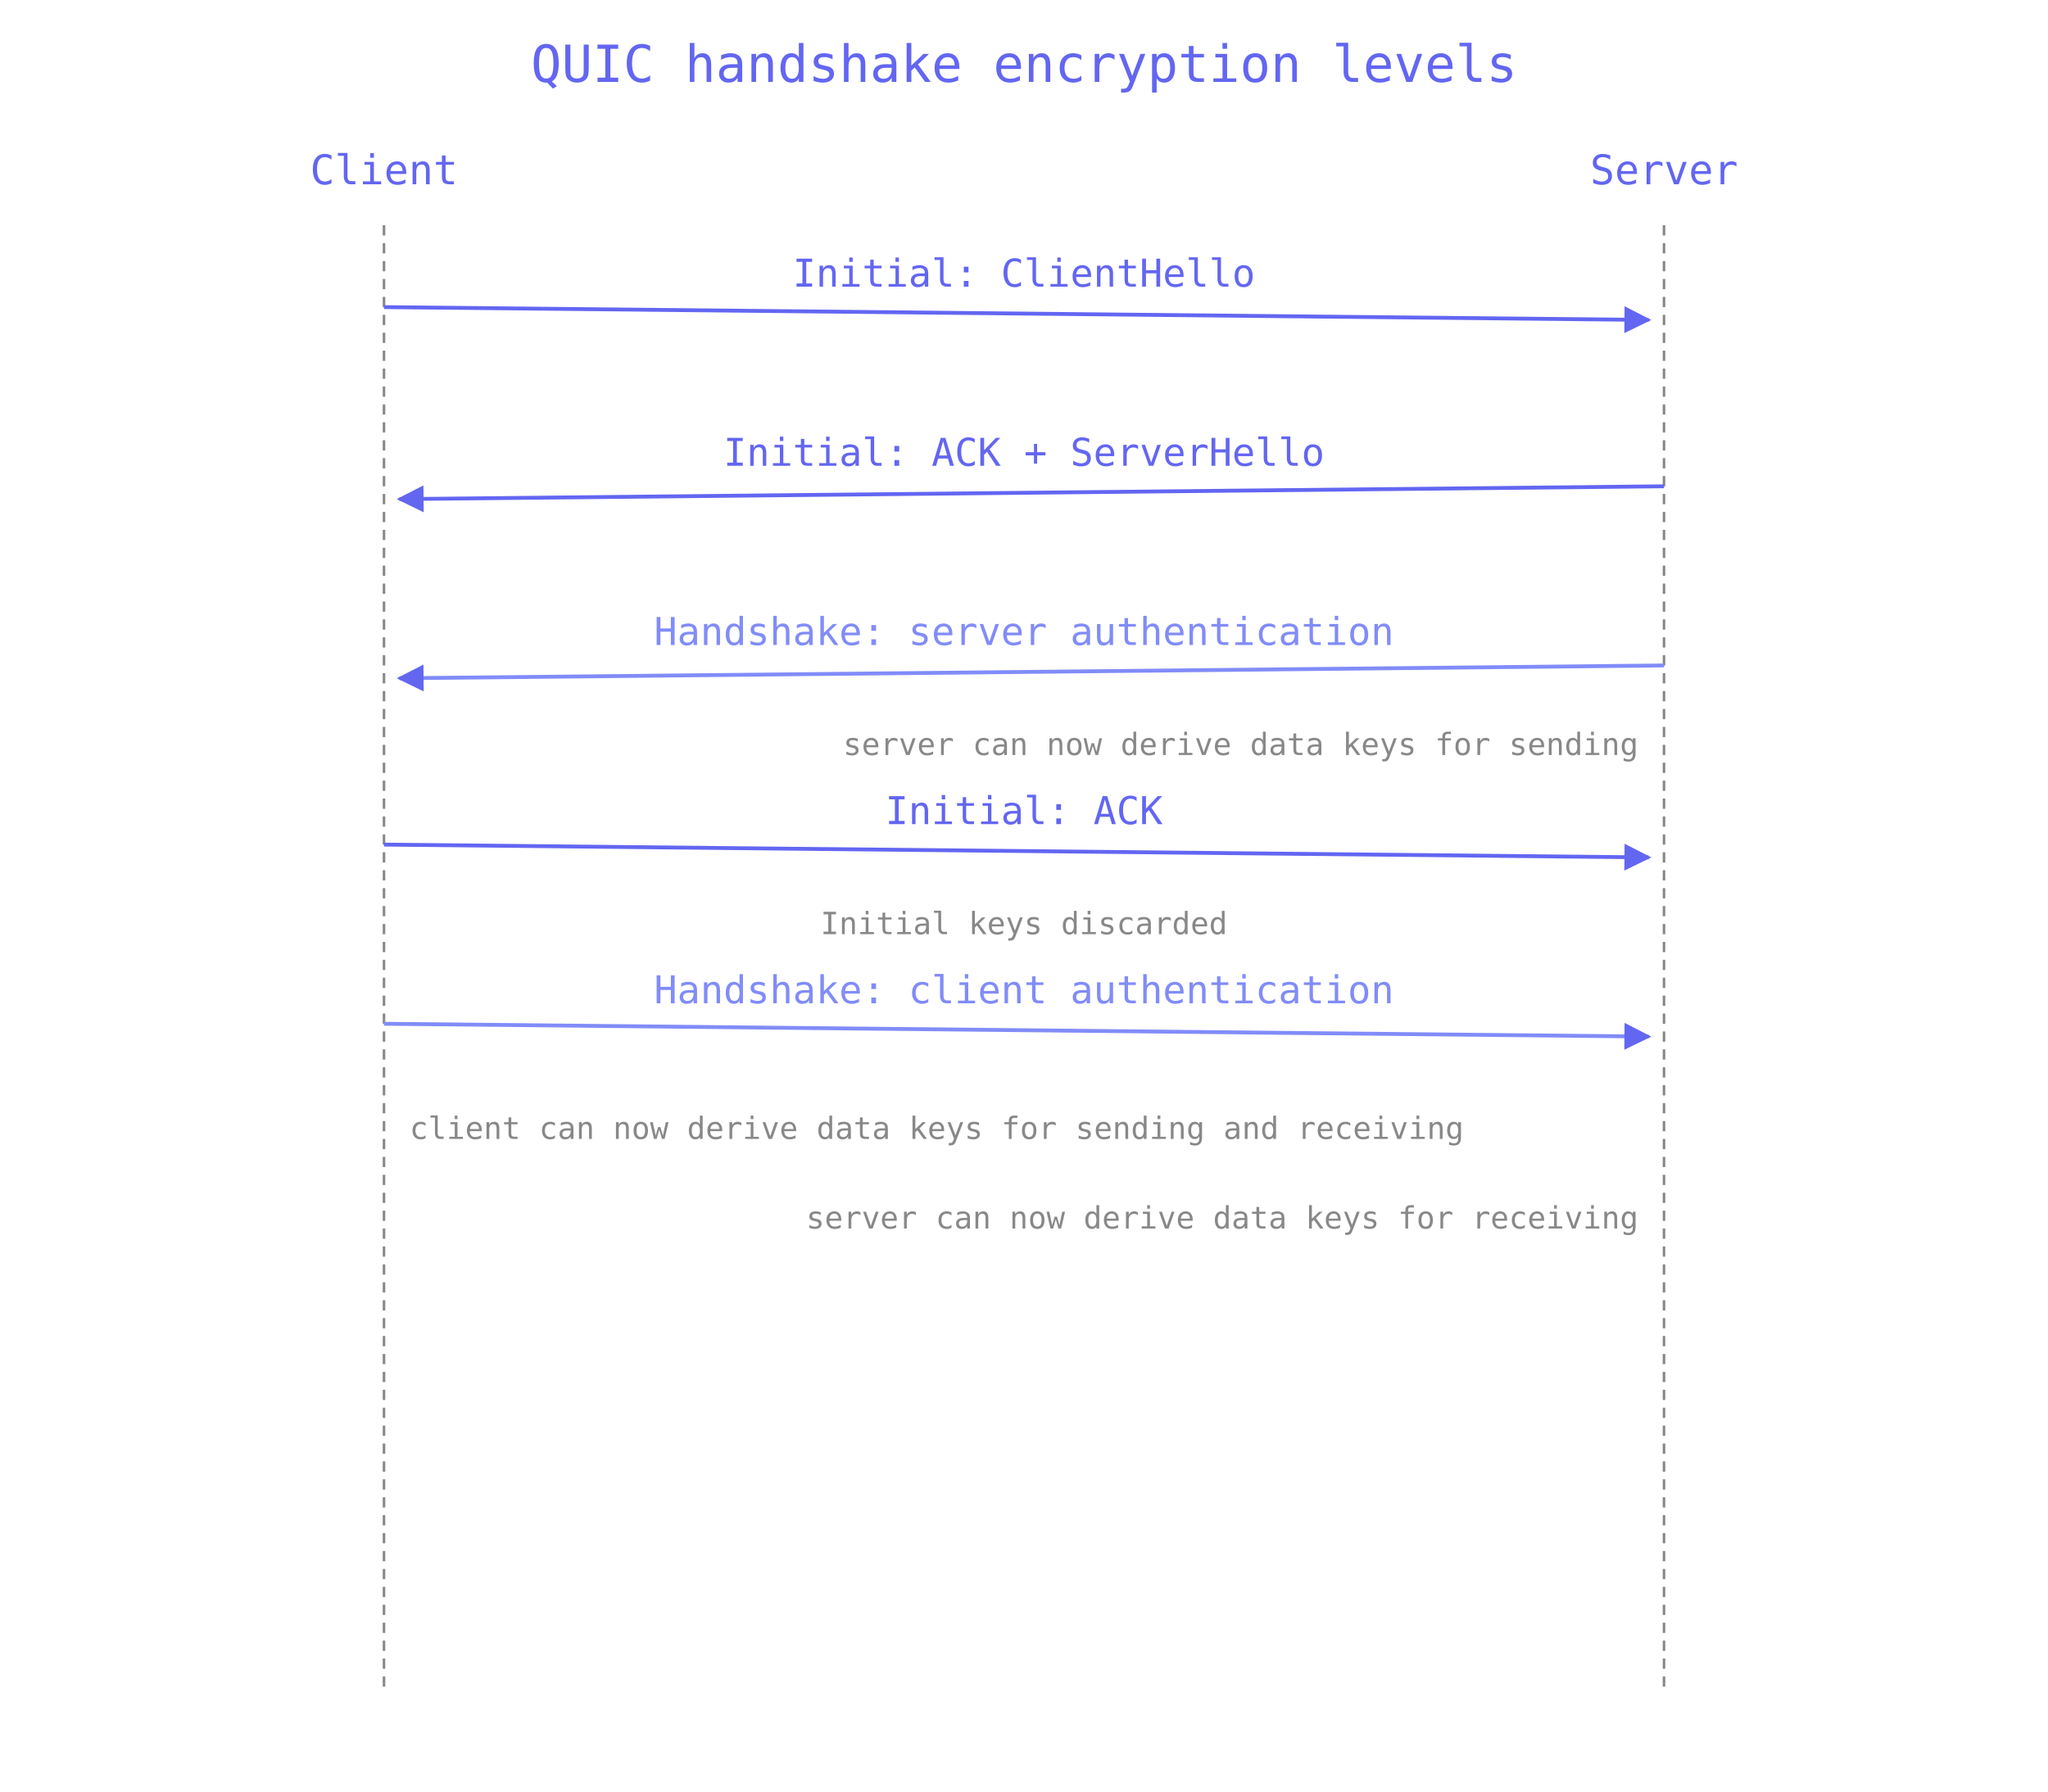
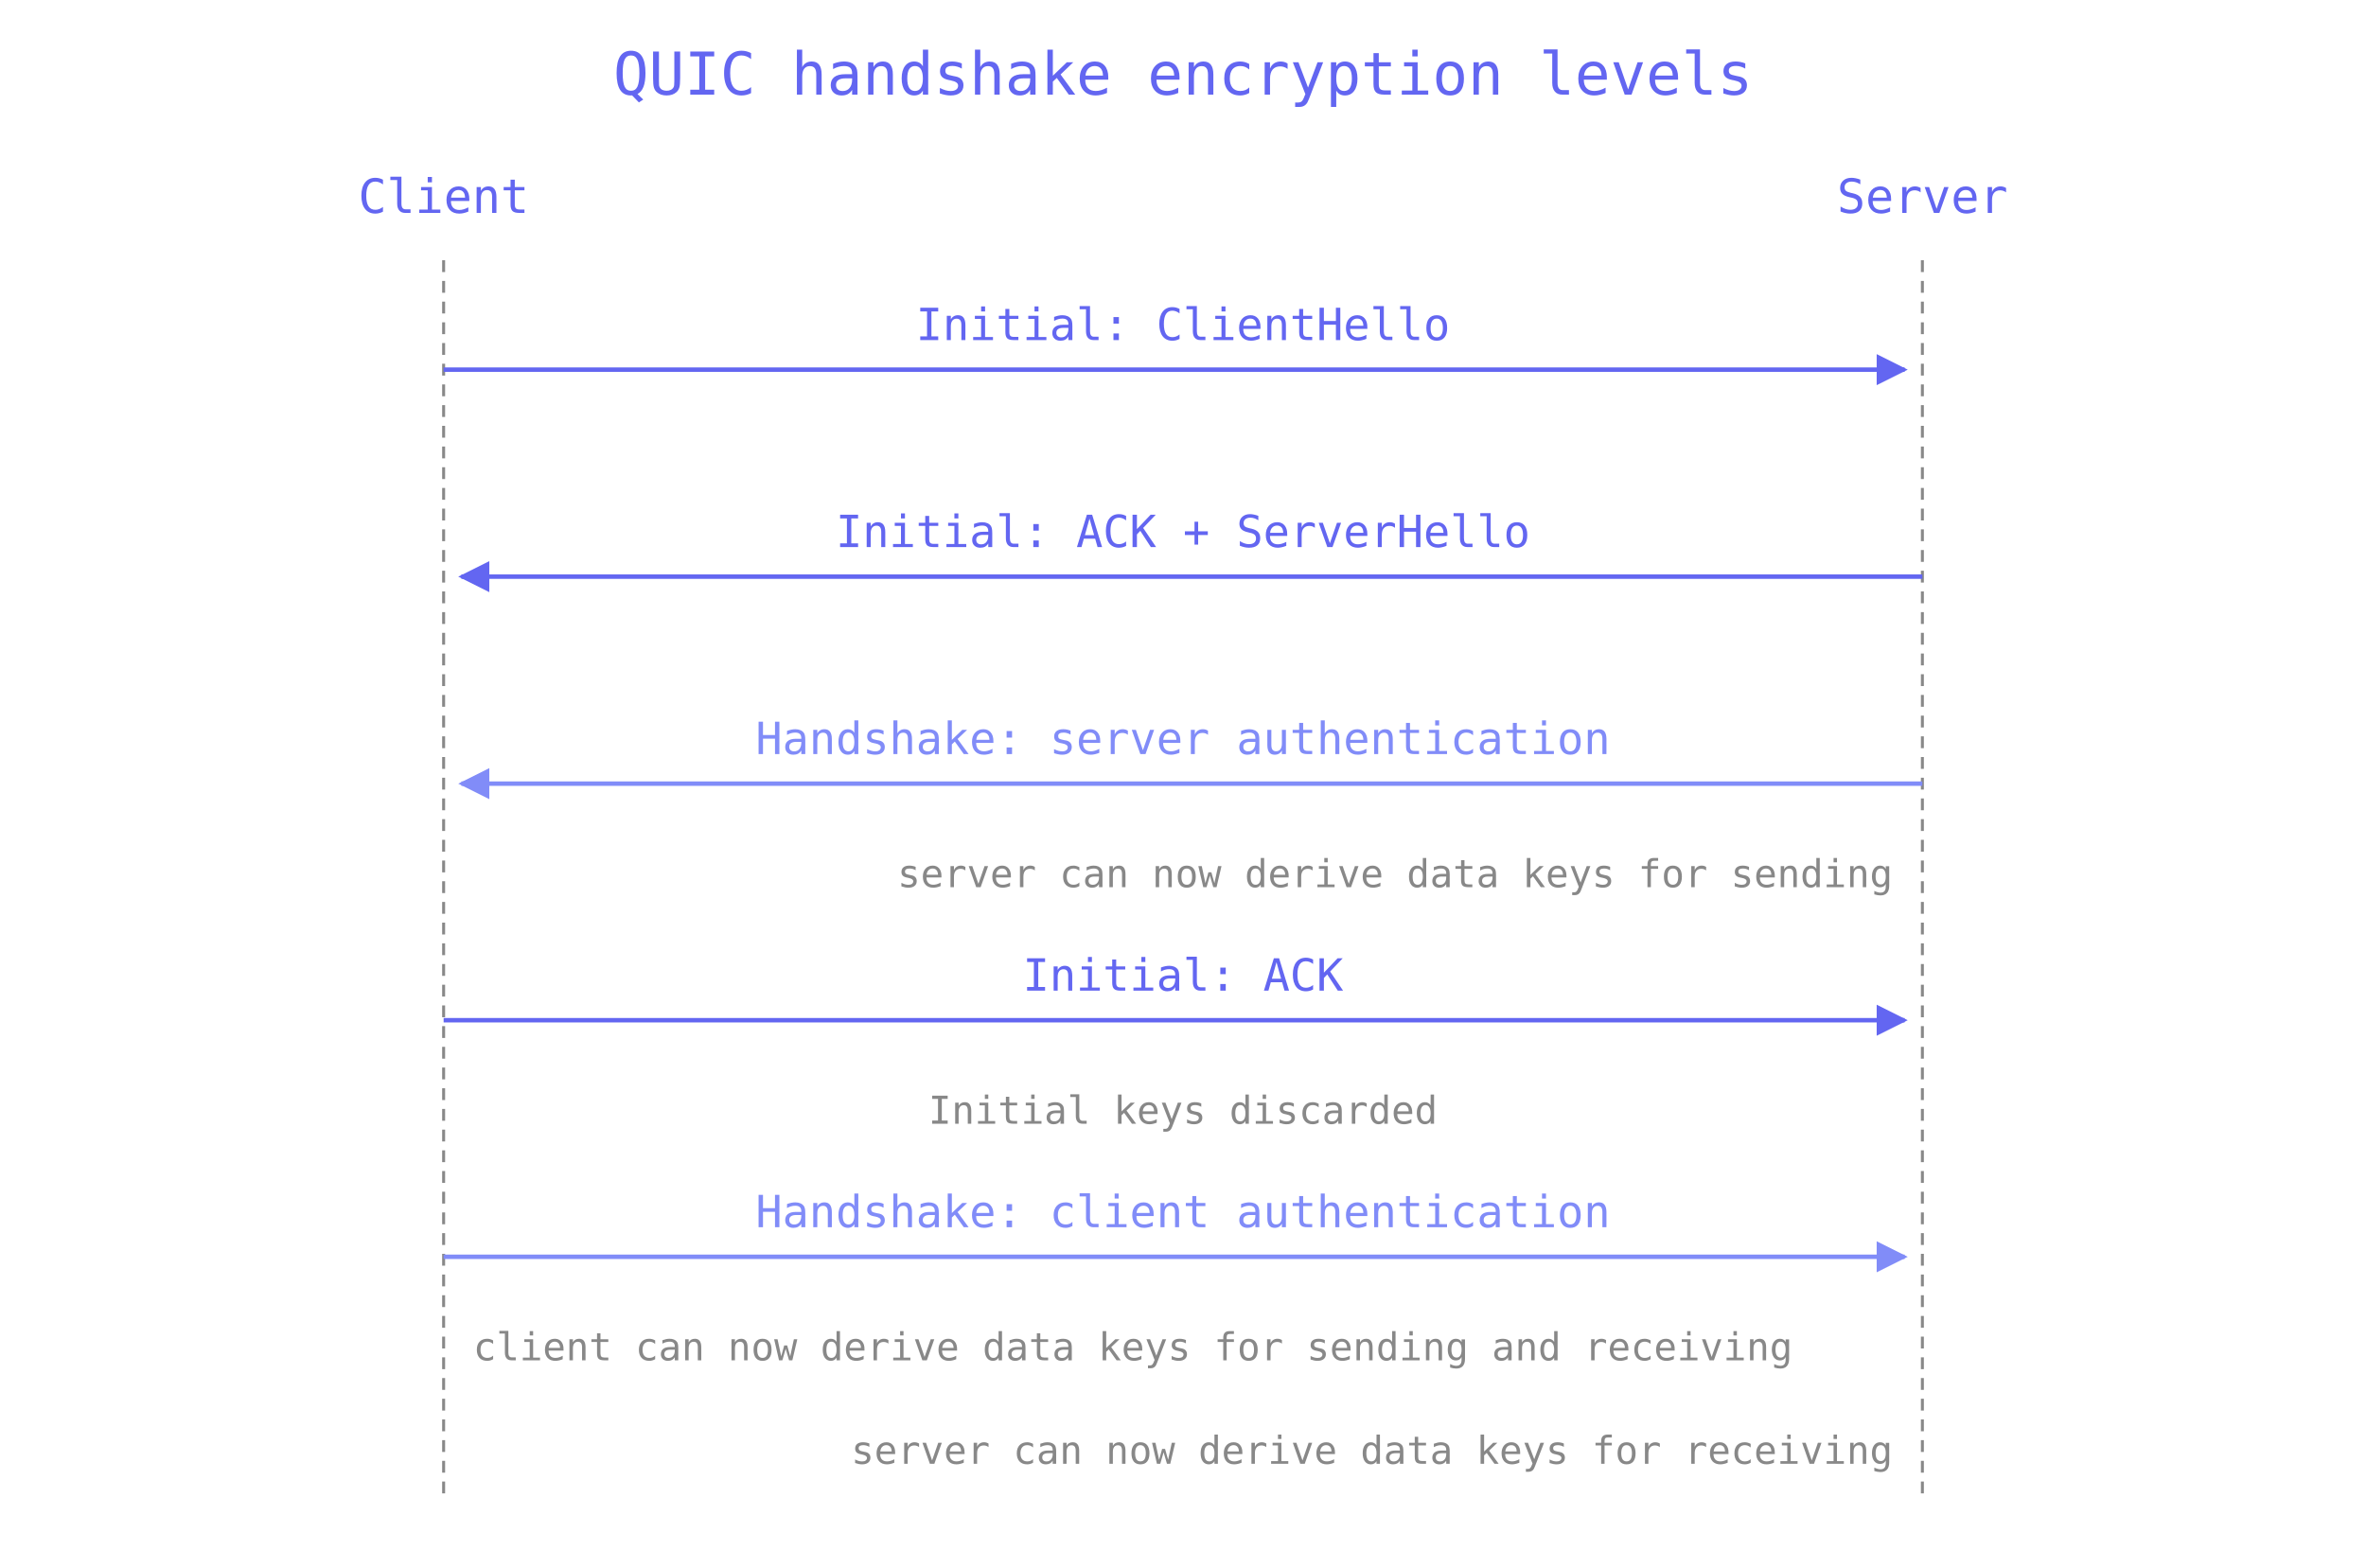
- <svg xmlns="http://www.w3.org/2000/svg" viewBox="0 0 800 700">
+ <svg xmlns="http://www.w3.org/2000/svg" viewBox="0 0 800 530">
  <defs>
    <marker id="arrow" viewBox="0 0 10 10" refX="9" refY="5" markerWidth="7" markerHeight="7" orient="auto-start-reverse">
      <path d="M 0 0 L 10 5 L 0 10 z" fill="#6366f1" />
    </marker>
+     <marker id="arrow-light" viewBox="0 0 10 10" refX="9" refY="5" markerWidth="7" markerHeight="7" orient="auto-start-reverse">
+       <path d="M 0 0 L 10 5 L 0 10 z" fill="#818cf8" />
+     </marker>
  </defs>
  <text x="400" y="32" text-anchor="middle" font-family="Space Mono, monospace" font-size="20" fill="#6366f1">QUIC handshake encryption levels</text>
  <text x="150" y="72" text-anchor="middle" font-family="Space Mono, monospace" font-size="16" fill="#6366f1">Client</text>
-   <line x1="150" y1="88" x2="150" y2="660" stroke="#888" stroke-width="1" stroke-dasharray="4 3" />
+   <line x1="150" y1="88" x2="150" y2="505" stroke="#888" stroke-width="1" stroke-dasharray="4 3" />
  <text x="650" y="72" text-anchor="middle" font-family="Space Mono, monospace" font-size="16" fill="#6366f1">Server</text>
-   <line x1="650" y1="88" x2="650" y2="660" stroke="#888" stroke-width="1" stroke-dasharray="4 3" />
-   <line x1="150" y1="120" x2="644" y2="125" stroke="#6366f1" stroke-width="1.5" marker-end="url(#arrow)" />
-   <text x="400" y="112" text-anchor="middle" font-family="Space Mono, monospace" font-size="15" fill="#6366f1">Initial: ClientHello</text>
-   <line x1="650" y1="190" x2="156" y2="195" stroke="#6366f1" stroke-width="1.5" marker-end="url(#arrow)" />
-   <text x="400" y="182" text-anchor="middle" font-family="Space Mono, monospace" font-size="15" fill="#6366f1">Initial: ACK + ServerHello</text>
-   <line x1="650" y1="260" x2="156" y2="265" stroke="#818cf8" stroke-width="1.5" marker-end="url(#arrow)" />
-   <text x="400" y="252" text-anchor="middle" font-family="Space Mono, monospace" font-size="15" fill="#818cf8">Handshake: server authentication</text>
-   <text x="640" y="295" text-anchor="end" font-family="Space Mono, monospace" font-size="12" fill="#888">server can now derive data keys for sending</text>
-   <line x1="150" y1="330" x2="644" y2="335" stroke="#6366f1" stroke-width="1.5" marker-end="url(#arrow)" />
-   <text x="400" y="322" text-anchor="middle" font-family="Space Mono, monospace" font-size="15" fill="#6366f1">Initial: ACK</text>
-   <text x="400" y="365" text-anchor="middle" font-family="Space Mono, monospace" font-size="12" fill="#888">Initial keys discarded</text>
-   <line x1="150" y1="400" x2="644" y2="405" stroke="#818cf8" stroke-width="1.5" marker-end="url(#arrow)" />
-   <text x="400" y="392" text-anchor="middle" font-family="Space Mono, monospace" font-size="15" fill="#818cf8">Handshake: client authentication</text>
-   <text x="160" y="445" text-anchor="start" font-family="Space Mono, monospace" font-size="12" fill="#888">client can now derive data keys for sending and receiving</text>
-   <text x="640" y="480" text-anchor="end" font-family="Space Mono, monospace" font-size="12" fill="#888">server can now derive data keys for receiving</text>
+   <line x1="650" y1="88" x2="650" y2="505" stroke="#888" stroke-width="1" stroke-dasharray="4 3" />
+   <text x="400" y="115" text-anchor="middle" font-family="Space Mono, monospace" font-size="15" fill="#6366f1">Initial: ClientHello</text>
+   <line x1="150" y1="125" x2="644" y2="125" stroke="#6366f1" stroke-width="1.5" marker-end="url(#arrow)" />
+   <text x="400" y="185" text-anchor="middle" font-family="Space Mono, monospace" font-size="15" fill="#6366f1">Initial: ACK + ServerHello</text>
+   <line x1="650" y1="195" x2="156" y2="195" stroke="#6366f1" stroke-width="1.5" marker-end="url(#arrow)" />
+   <text x="400" y="255" text-anchor="middle" font-family="Space Mono, monospace" font-size="15" fill="#818cf8">Handshake: server authentication</text>
+   <line x1="650" y1="265" x2="156" y2="265" stroke="#818cf8" stroke-width="1.5" marker-end="url(#arrow-light)" />
+   <text x="640" y="300" text-anchor="end" font-family="Space Mono, monospace" font-size="13" fill="#888">server can now derive data keys for sending</text>
+   <text x="400" y="335" text-anchor="middle" font-family="Space Mono, monospace" font-size="15" fill="#6366f1">Initial: ACK</text>
+   <line x1="150" y1="345" x2="644" y2="345" stroke="#6366f1" stroke-width="1.5" marker-end="url(#arrow)" />
+   <text x="400" y="380" text-anchor="middle" font-family="Space Mono, monospace" font-size="13" fill="#888">Initial keys discarded</text>
+   <text x="400" y="415" text-anchor="middle" font-family="Space Mono, monospace" font-size="15" fill="#818cf8">Handshake: client authentication</text>
+   <line x1="150" y1="425" x2="644" y2="425" stroke="#818cf8" stroke-width="1.5" marker-end="url(#arrow-light)" />
+   <text x="160" y="460" text-anchor="start" font-family="Space Mono, monospace" font-size="13" fill="#888">client can now derive data keys for sending and receiving</text>
+   <text x="640" y="495" text-anchor="end" font-family="Space Mono, monospace" font-size="13" fill="#888">server can now derive data keys for receiving</text>
</svg>
